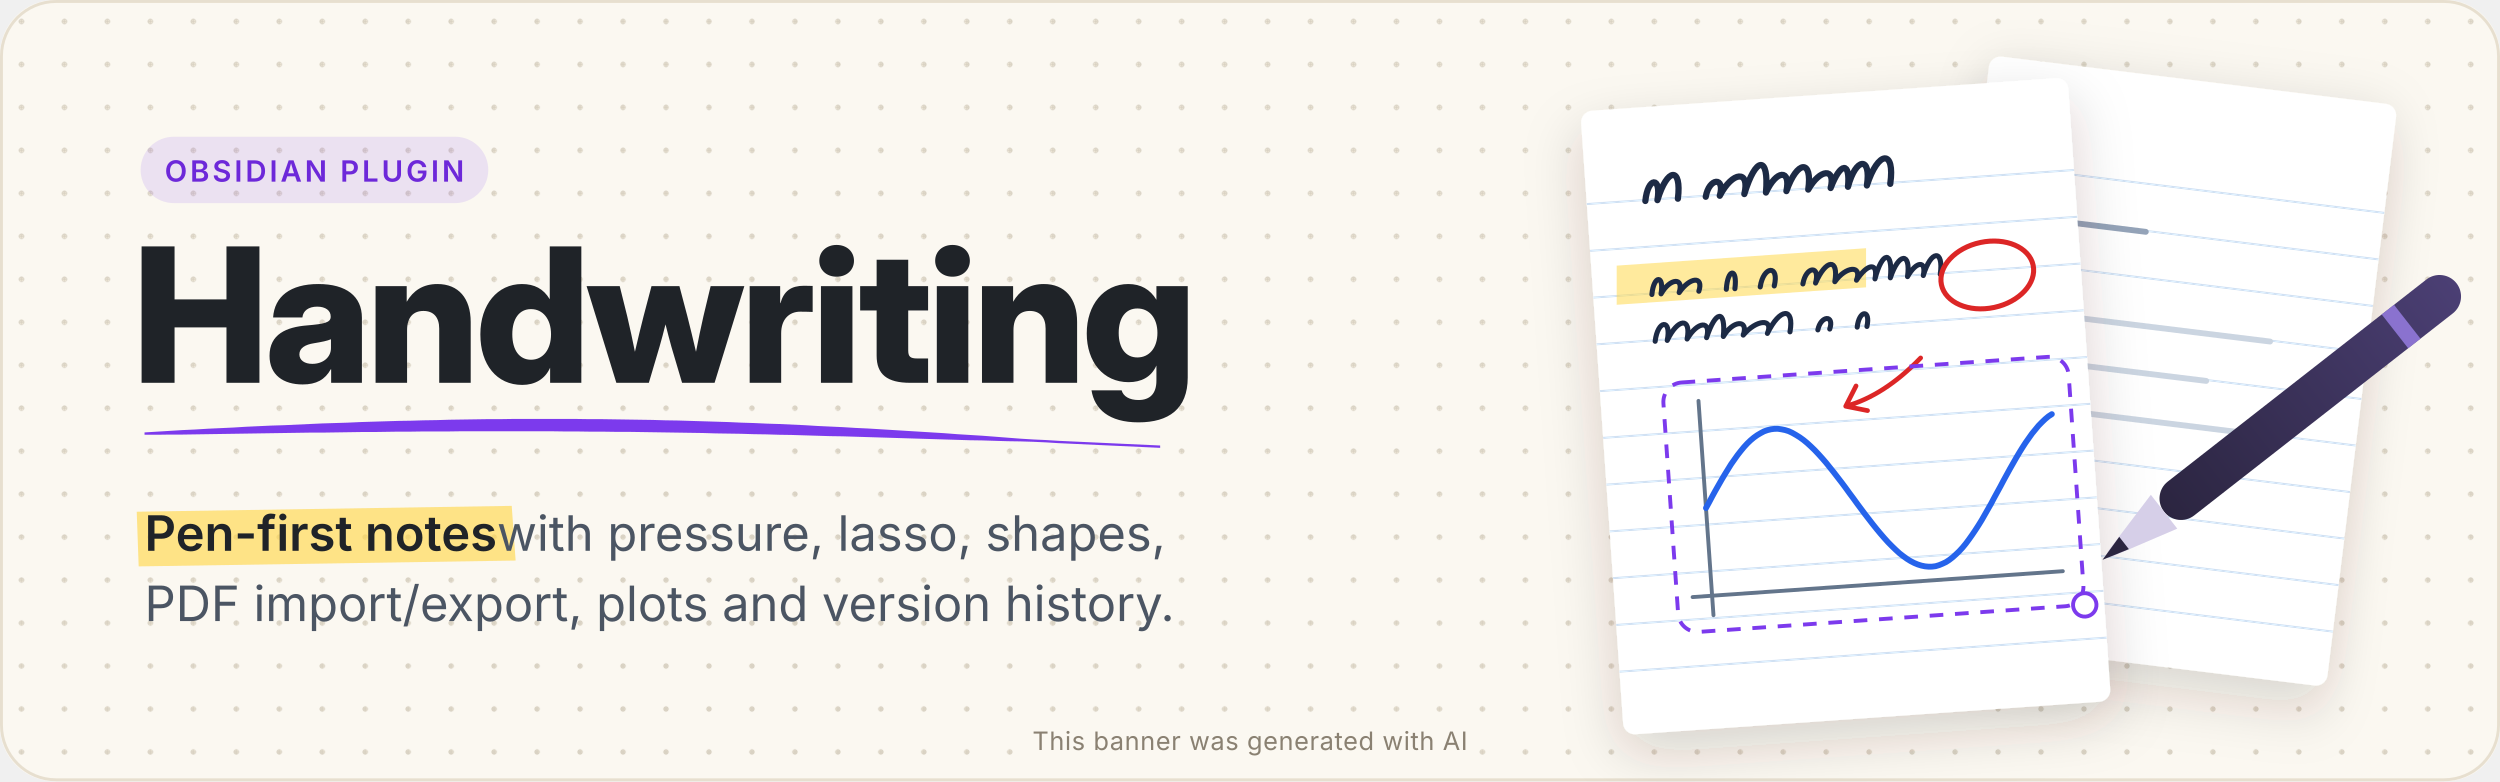
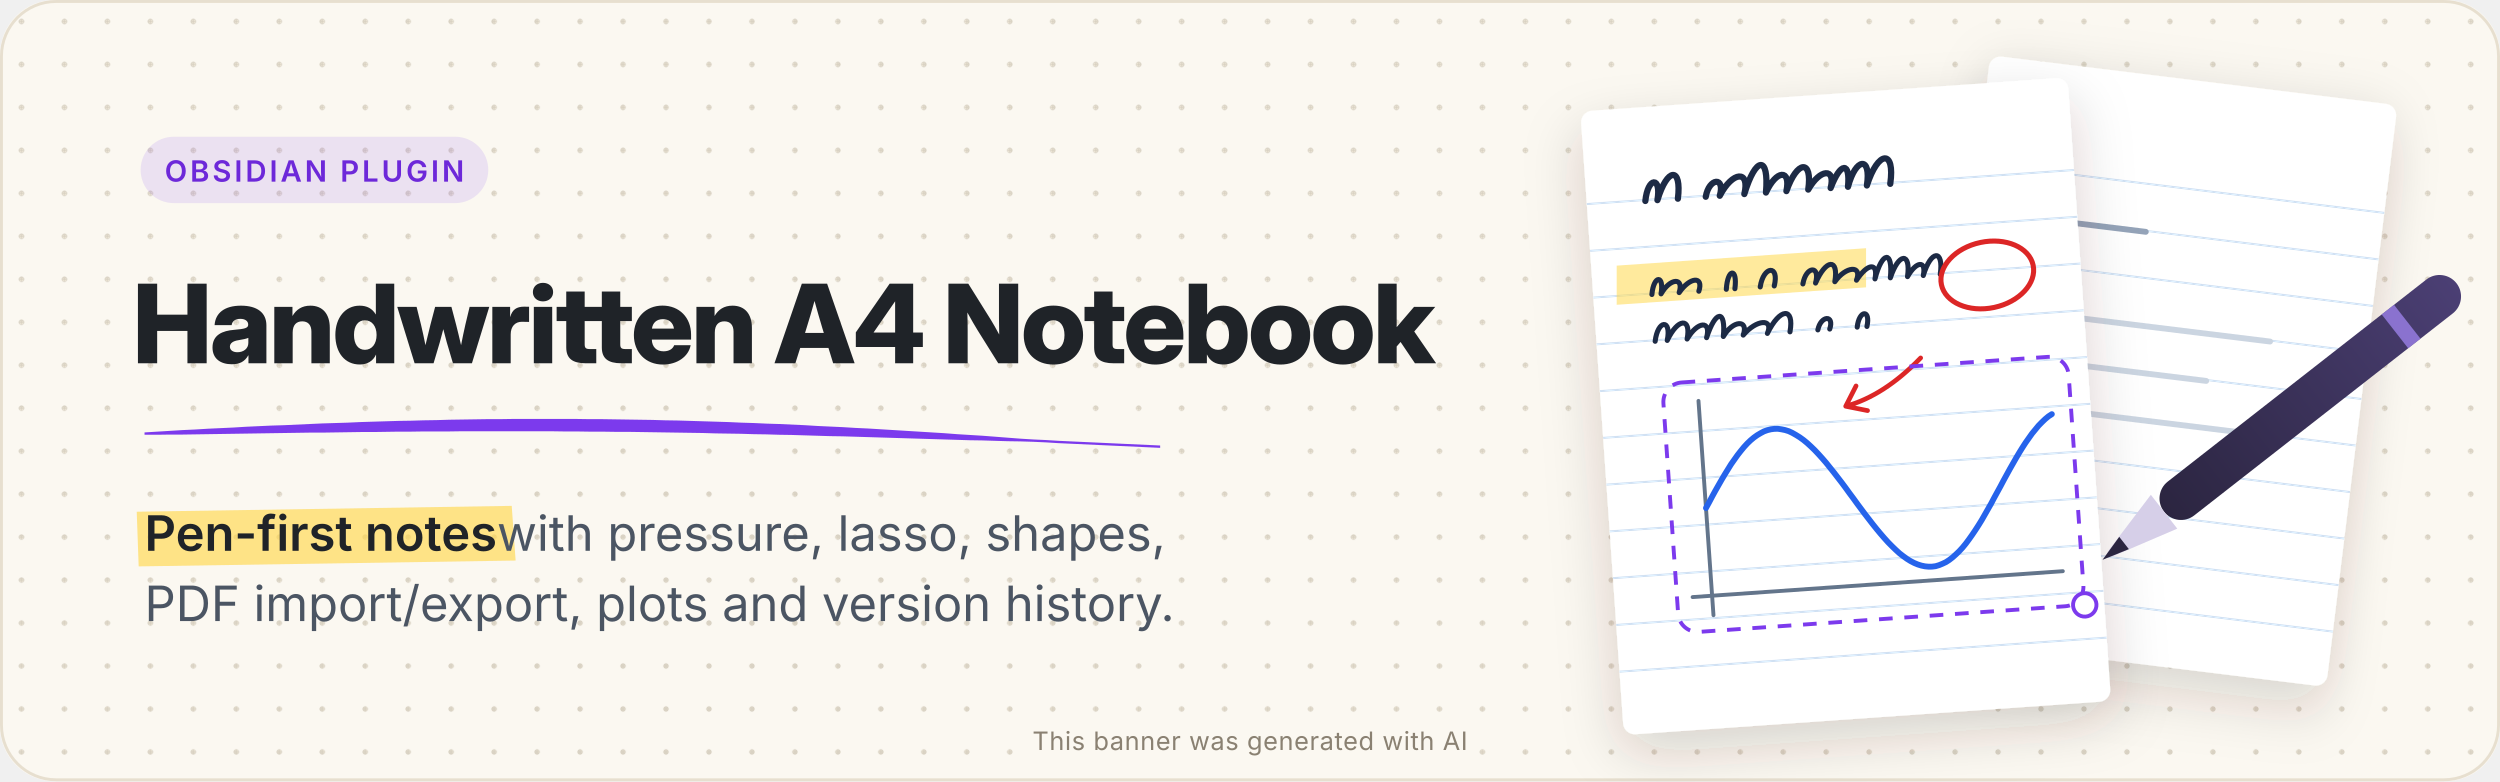
<svg xmlns="http://www.w3.org/2000/svg" width="1280" height="400" viewBox="0 0 1280 400">
  <defs>
    <pattern id="dots" width="22" height="22" patternUnits="userSpaceOnUse">
      <circle cx="11" cy="11" r="1.4" fill="#d9d2c3" />
    </pattern>
    <pattern id="lines" width="300" height="24" patternUnits="userSpaceOnUse">
      <rect y="23" width="300" height="1" fill="#cfe0f2" />
    </pattern>
    <filter id="sh" x="-20%" y="-20%" width="140%" height="140%">
      <feDropShadow dx="0" dy="10" stdDeviation="14" flood-color="#3b2f1e" flood-opacity="0.18" />
    </filter>
    <linearGradient id="pen" x1="0" y1="0" x2="1" y2="0">
      <stop offset="0" stop-color="#2b2540" />
      <stop offset="1" stop-color="#4b3f74" />
    </linearGradient>
    <clipPath id="card">
      <rect x="0" y="0" width="1280" height="400" rx="28" />
    </clipPath>
  </defs>
  <g clip-path="url(#card)">
    <rect width="1280" height="400" fill="#fbf8f1" />
    <rect width="1280" height="400" fill="url(#dots)" />
  </g>
  <rect x="0.75" y="0.75" width="1278.5" height="398.5" rx="28" fill="none" stroke="#e7dfcf" stroke-width="1.5" />
  <rect x="72" y="70" width="178" height="34" rx="17" fill="#7c3aed" fill-opacity="0.12" />
  <text x="161" y="93" text-anchor="middle" font-family="Inter, 'Segoe UI', Helvetica, Arial, sans-serif" font-size="15" font-weight="600" fill="#6d28d9" letter-spacing="1.5">OBSIDIAN PLUGIN</text>
-   <text x="68" y="196" font-family="'Inter Display', Inter, 'Segoe UI', Helvetica, Arial, sans-serif" font-size="96" font-weight="800" fill="#1f2328" letter-spacing="-2">Handwriting</text>
+   <text x="68" y="186" font-family="'Inter Display', Inter, 'Segoe UI', Helvetica, Arial, sans-serif" font-size="56" font-weight="800" fill="#1f2328" letter-spacing="-1.2">Handwritten A4 Notebook</text>
  <path d="M74.0 222.6 L80.5 222.6 L87.0 222.5 L93.5 222.5 L100.0 222.4 L106.5 222.3 L113.0 222.2 L119.6 222.1 L126.1 222.0 L132.6 221.9 L139.1 221.8 L145.6 221.7 L152.1 221.6 L158.6 221.5 L165.1 221.5 L171.6 221.4 L178.1 221.3 L184.6 221.2 L191.1 221.2 L197.6 221.1 L204.0 221.0 L210.5 221.0 L217.0 220.9 L223.5 220.9 L230.0 220.9 L236.5 220.8 L243.0 220.8 L249.5 220.8 L256.0 220.8 L262.5 220.8 L269.0 220.8 L275.5 220.8 L282.0 220.8 L288.5 220.9 L295.0 220.9 L301.5 221.0 L308.0 221.0 L314.5 221.1 L321.0 221.1 L327.5 221.2 L333.9 221.3 L340.4 221.4 L346.9 221.5 L353.4 221.6 L359.9 221.7 L366.4 221.9 L372.9 222.0 L379.4 222.1 L385.9 222.3 L392.4 222.4 L398.9 222.6 L405.4 222.7 L411.9 222.9 L418.4 223.1 L424.9 223.3 L431.4 223.4 L437.9 223.6 L444.4 223.8 L450.9 224.0 L457.4 224.2 L463.9 224.4 L470.4 224.6 L476.9 224.8 L483.4 225.0 L489.9 225.2 L496.4 225.4 L502.9 225.5 L509.4 225.7 L516.0 225.9 L522.5 226.0 L529.0 226.2 L535.5 226.5 L542.0 226.9 L548.5 227.2 L555.0 227.5 L561.5 227.8 L568.0 228.1 L574.5 228.4 L581.0 228.7 L587.5 229.0 L594.0 229.3 L594.0 228.1 L587.5 227.8 L581.0 227.5 L574.5 227.2 L568.0 226.9 L561.5 226.6 L555.0 226.3 L548.5 226.0 L542.0 225.7 L535.5 225.3 L529.0 225.0 L522.5 224.6 L516.0 224.1 L509.6 223.6 L503.1 223.1 L496.6 222.7 L490.1 222.3 L483.6 221.8 L477.1 221.4 L470.6 221.0 L464.1 220.6 L457.6 220.2 L451.1 219.8 L444.6 219.4 L438.1 219.1 L431.6 218.7 L425.1 218.4 L418.6 218.1 L412.1 217.7 L405.6 217.4 L399.1 217.1 L392.6 216.9 L386.1 216.6 L379.6 216.4 L373.1 216.1 L366.6 215.9 L360.1 215.7 L353.6 215.5 L347.1 215.3 L340.6 215.2 L334.1 215.0 L327.5 214.9 L321.0 214.8 L314.5 214.7 L308.0 214.6 L301.5 214.6 L295.0 214.5 L288.5 214.5 L282.0 214.5 L275.5 214.5 L269.0 214.5 L262.5 214.5 L256.0 214.6 L249.5 214.6 L243.0 214.7 L236.5 214.8 L230.0 214.9 L223.5 215.1 L217.0 215.2 L210.5 215.4 L204.0 215.5 L197.4 215.7 L190.9 215.9 L184.4 216.1 L177.9 216.4 L171.4 216.6 L164.9 216.8 L158.4 217.1 L151.9 217.4 L145.4 217.7 L138.9 217.9 L132.4 218.2 L125.9 218.5 L119.4 218.9 L113.0 219.2 L106.5 219.5 L100.0 219.9 L93.5 220.2 L87.0 220.6 L80.5 221.0 L74.0 221.4 Z" fill="#7c3aed" />
  <path d="M70 262 L262 259 L264 287 L71 290 Z" fill="#ffd84d" fill-opacity="0.65" />
  <text x="74" y="282" font-family="Inter, 'Segoe UI', Helvetica, Arial, sans-serif" font-size="25" font-weight="600" fill="#1f2328">Pen-first notes<tspan font-weight="400" fill="#4b5563"> with pressure, lasso, shapes,</tspan>
  </text>
  <text x="74" y="318" font-family="Inter, 'Segoe UI', Helvetica, Arial, sans-serif" font-size="25" fill="#4b5563">PDF import/export, plots and version history.</text>
  <g transform="rotate(7 1105.0 190.0)" filter="url(#sh)">
    <rect x="1000" y="40" width="210" height="300" rx="6" fill="#ffffff" />
    <rect x="1000" y="80" width="210" height="244" fill="url(#lines)" transform="translate(0,0)" />
    <path d="M1030 120 h60" stroke="#94a3b8" stroke-width="3" stroke-linecap="round" />
    <path d="M1030 168 h130 M1030 192 h100 M1030 216 h140" stroke="#cbd5e1" stroke-width="3" stroke-linecap="round" />
  </g>
  <g transform="rotate(-4 945.0 208.0)" filter="url(#sh)">
    <rect x="820" y="48" width="250" height="320" rx="6" fill="#ffffff" />
    <rect x="820" y="88" width="250" height="264" fill="url(#lines)" transform="translate(0,0)" />
    <rect x="842" y="128" width="128" height="20" fill="#ffd84d" fill-opacity="0.55" transform="skewX(-4)" />
    <path d="M 850 96 C 852.1 83.7, 859.2 83.7, 856.2 96.0 C 862.4 79.6, 869.9 79.6, 866.7 96.0 M 881.0 96.0 C 883.4 86.3, 891.8 86.3, 888.2 96.0 C 895.6 83.8, 904.7 83.8, 900.8 96.0 C 908.0 77.0, 914.9 77.0, 911.9 96.0 C 918.0 84.7, 925.6 84.7, 922.4 96.0 C 929.0 80.5, 937.0 80.5, 933.6 96.0 C 940.4 85.7, 948.5 85.7, 945.1 96.0 C 951.1 83.0, 956.2 83.0, 954.0 96.0 C 959.1 81.1, 967.1 81.1, 963.7 96.0 C 970.7 78.4, 979.5 78.4, 975.7 96.0" fill="none" stroke="#1f2a44" stroke-width="3.2" stroke-linecap="round" stroke-linejoin="round" />
    <path d="M 850 144 C 851.6 134.1, 857.1 134.1, 854.7 144.0 C 859.9 136.2, 867.1 136.2, 864.0 144.0 C 870.1 136.3, 877.2 136.3, 874.1 144.0 M 888.2 144.0 C 889.6 133.2, 894.8 133.2, 892.6 144.0 M 905.6 144.0 C 908.0 133.2, 916.3 133.2, 912.8 144.0 M 927.5 144.0 C 929.7 134.9, 937.2 134.9, 934.0 144.0 C 940.2 132.0, 946.8 132.0, 943.9 144.0 C 950.1 136.4, 958.6 136.4, 955.0 144.0 C 961.4 135.6, 966.8 135.6, 964.5 144.0 C 969.2 129.9, 974.8 129.9, 972.4 144.0 C 977.5 131.4, 983.9 131.4, 981.2 144.0 C 986.3 136.3, 991.5 136.3, 989.3 144.0 C 994.1 131.1, 1000.8 131.1, 998.0 144.0" fill="none" stroke="#1f2a44" stroke-width="2.6" stroke-linecap="round" stroke-linejoin="round" />
    <path d="M 850 168 C 852.1 157.0, 859.3 157.0, 856.2 168.0 C 862.4 156.9, 869.4 156.9, 866.4 168.0 C 872.4 159.2, 879.5 159.2, 876.4 168.0 C 882.0 154.1, 887.3 154.1, 885.0 168.0 C 890.4 160.0, 898.7 160.0, 895.2 168.0 C 902.5 160.4, 911.5 160.4, 907.6 168.0 C 914.9 155.3, 922.4 155.3, 919.2 168.0 M 933.5 168.0 C 935.5 160.7, 942.6 160.7, 939.6 168.0 M 953.7 168.0 C 955.3 159.2, 961.3 159.2, 958.7 168.0 M 972.1 168.0" fill="none" stroke="#1f2a44" stroke-width="2.6" stroke-linecap="round" stroke-linejoin="round" />
    <path d="M860 300 h190 M870 310 v-110" stroke="#64748b" stroke-width="2" stroke-linecap="round" />
    <path d="M 870.0 255.0 L 871.8 252.2 L 873.6 249.3 L 875.4 246.5 L 877.2 243.8 L 879.0 241.1 L 880.8 238.5 L 882.6 236.0 L 884.4 233.5 L 886.2 231.3 L 888.0 229.1 L 889.8 227.1 L 891.6 225.2 L 893.4 223.5 L 895.2 222.0 L 897.0 220.7 L 898.8 219.6 L 900.6 218.7 L 902.4 217.9 L 904.2 217.4 L 906.0 217.1 L 907.8 217.0 L 909.6 217.1 L 911.4 217.5 L 913.2 218.0 L 915.0 218.7 L 916.8 219.7 L 918.6 220.9 L 920.4 222.2 L 922.2 223.7 L 924.0 225.4 L 925.8 227.3 L 927.6 229.3 L 929.4 231.5 L 931.2 233.8 L 933.0 236.2 L 934.8 238.8 L 936.6 241.4 L 938.4 244.1 L 940.2 246.8 L 942.0 249.6 L 943.8 252.5 L 945.6 255.3 L 947.4 258.2 L 949.2 261.0 L 951.0 263.8 L 952.8 266.5 L 954.6 269.2 L 956.4 271.8 L 958.2 274.3 L 960.0 276.7 L 961.8 279.0 L 963.6 281.1 L 965.4 283.1 L 967.2 285.0 L 969.0 286.6 L 970.8 288.1 L 972.6 289.4 L 974.4 290.5 L 976.2 291.4 L 978.0 292.1 L 979.8 292.6 L 981.6 292.9 L 983.4 293.0 L 985.2 292.9 L 987.0 292.5 L 988.8 291.9 L 990.6 291.2 L 992.4 290.2 L 994.2 289.0 L 996.0 287.6 L 997.8 286.1 L 999.6 284.4 L 1001.4 282.5 L 1003.2 280.4 L 1005.0 278.2 L 1006.8 275.9 L 1008.6 273.5 L 1010.4 271.0 L 1012.2 268.3 L 1014.0 265.6 L 1015.8 262.9 L 1017.6 260.0 L 1019.4 257.2 L 1021.2 254.4 L 1023.0 251.5 L 1024.8 248.7 L 1026.6 245.9 L 1028.4 243.2 L 1030.2 240.5 L 1032.0 237.9 L 1033.8 235.4 L 1035.6 233.0 L 1037.4 230.8 L 1039.2 228.6 L 1041.0 226.7 L 1042.8 224.8 L 1044.6 223.2 L 1046.4 221.7 L 1048.2 220.4 L 1050.0 219.4" fill="none" stroke="#2563eb" stroke-width="3" stroke-linecap="round" />
    <ellipse cx="1022" cy="146" rx="24" ry="17" fill="none" stroke="#dc2626" stroke-width="2.6" transform="rotate(-8 1022 146)" />
    <path d="M985 186 q-20 18 -40 22 m6 -10 l-6 10 l11 3" fill="none" stroke="#dc2626" stroke-width="2.4" stroke-linecap="round" stroke-linejoin="round" />
  </g>
  <g transform="rotate(-4 945 208)">
    <rect x="852" y="190" width="208" height="128" rx="10" fill="none" stroke="#7c3aed" stroke-width="2" stroke-dasharray="7 6" />
    <circle cx="1060" cy="318" r="6" fill="#ffffff" stroke="#7c3aed" stroke-width="2" />
  </g>
  <g transform="translate(1108 262) rotate(-38)">
    <rect x="0" y="-11" width="190" height="22" rx="11" fill="url(#pen)" />
    <rect x="150" y="-11" width="8" height="22" fill="#a78bfa" fill-opacity="0.7" />
    <path d="M0 -11 L-34 -2 Q-40 0 -34 2 L0 11 Z" fill="#d6cfe8" />
    <path d="M-26 -4 L-40 0 L-26 4 Z" fill="#2b2540" />
  </g>
  <rect x="530" y="368" width="220" height="22" rx="11" fill="#fbf8f1" />
  <text x="640" y="384" text-anchor="middle" font-family="Inter, 'Segoe UI', Helvetica, Arial, sans-serif" font-size="13" fill="#8a8172" letter-spacing="0.3">This banner was generated with AI</text>
</svg>
